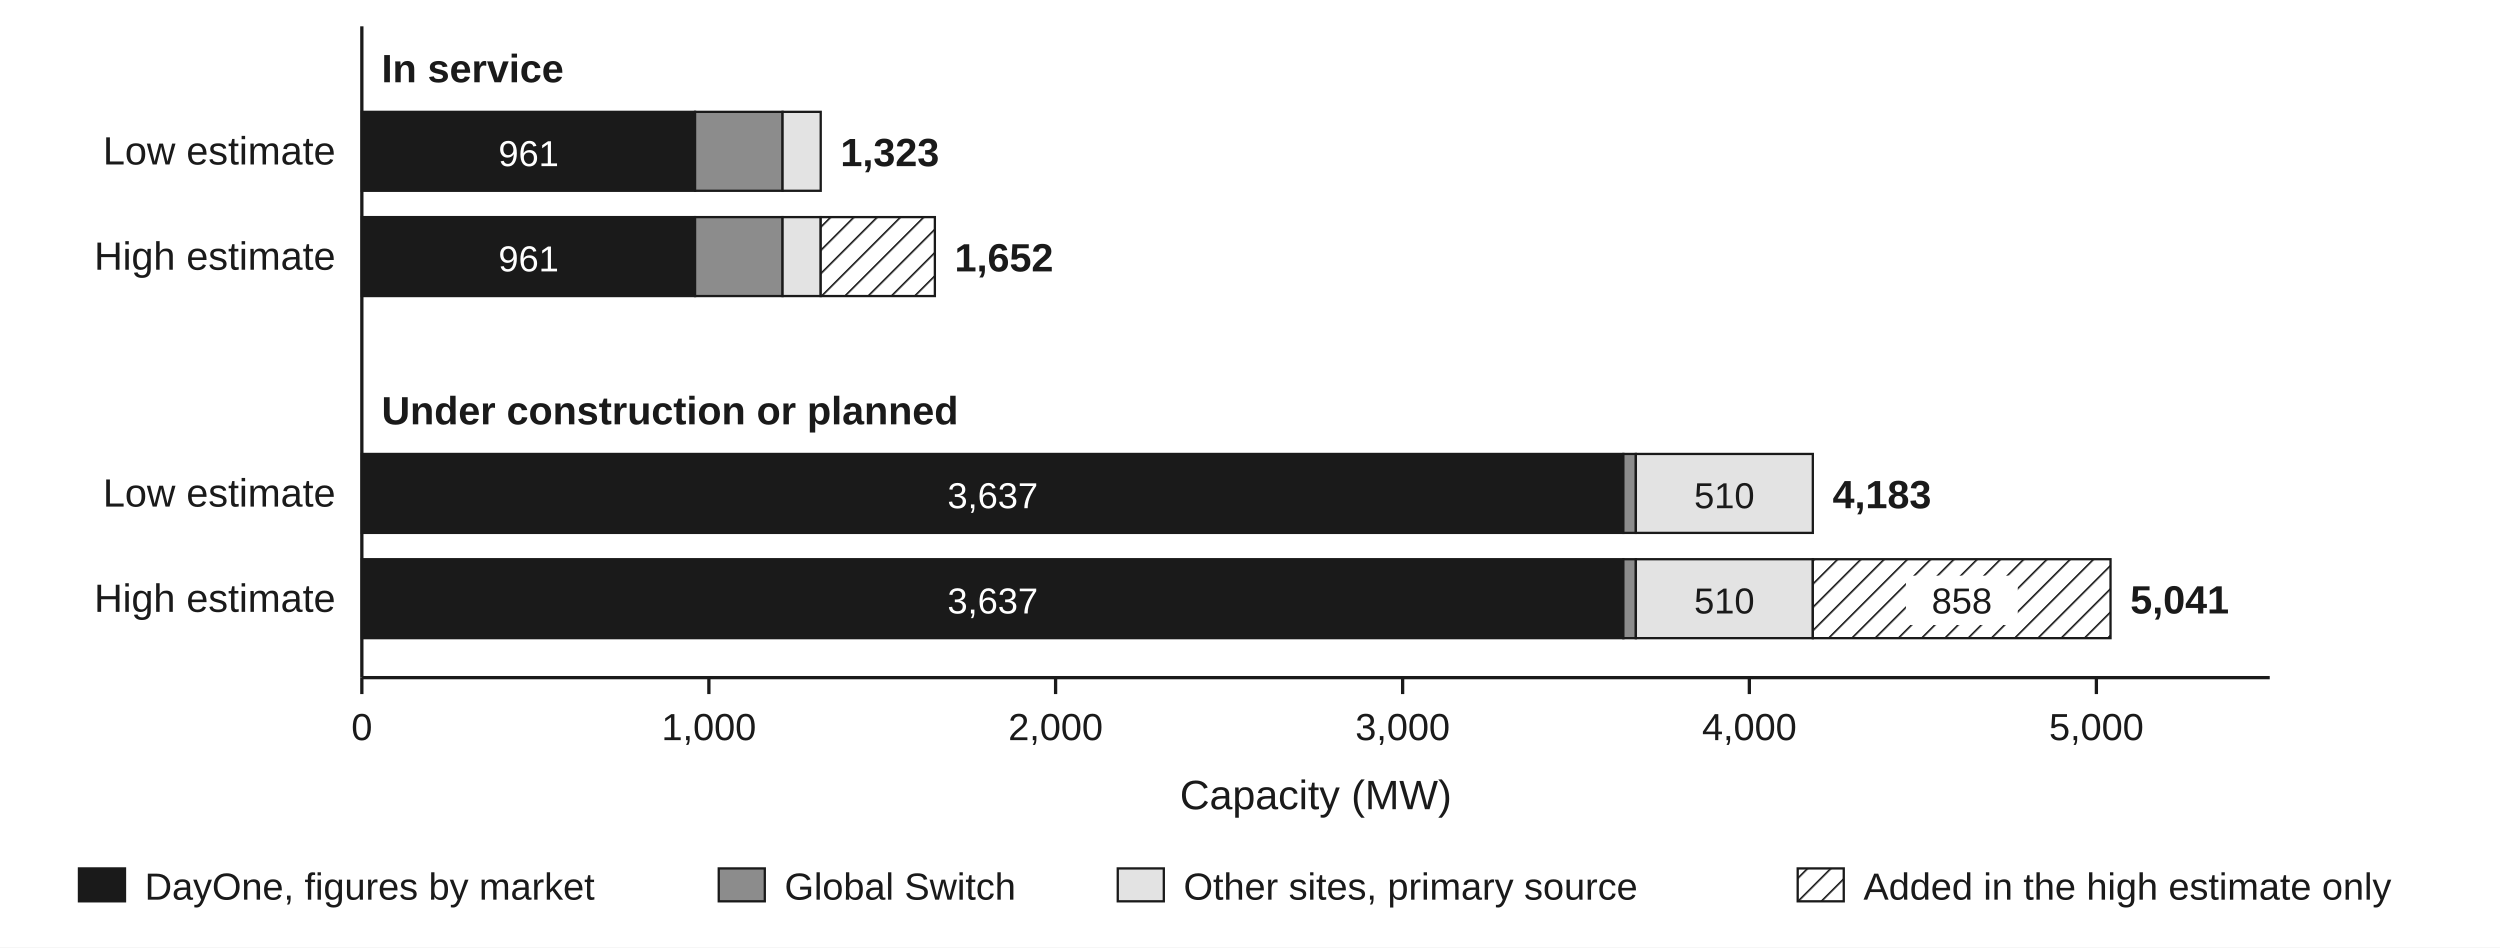
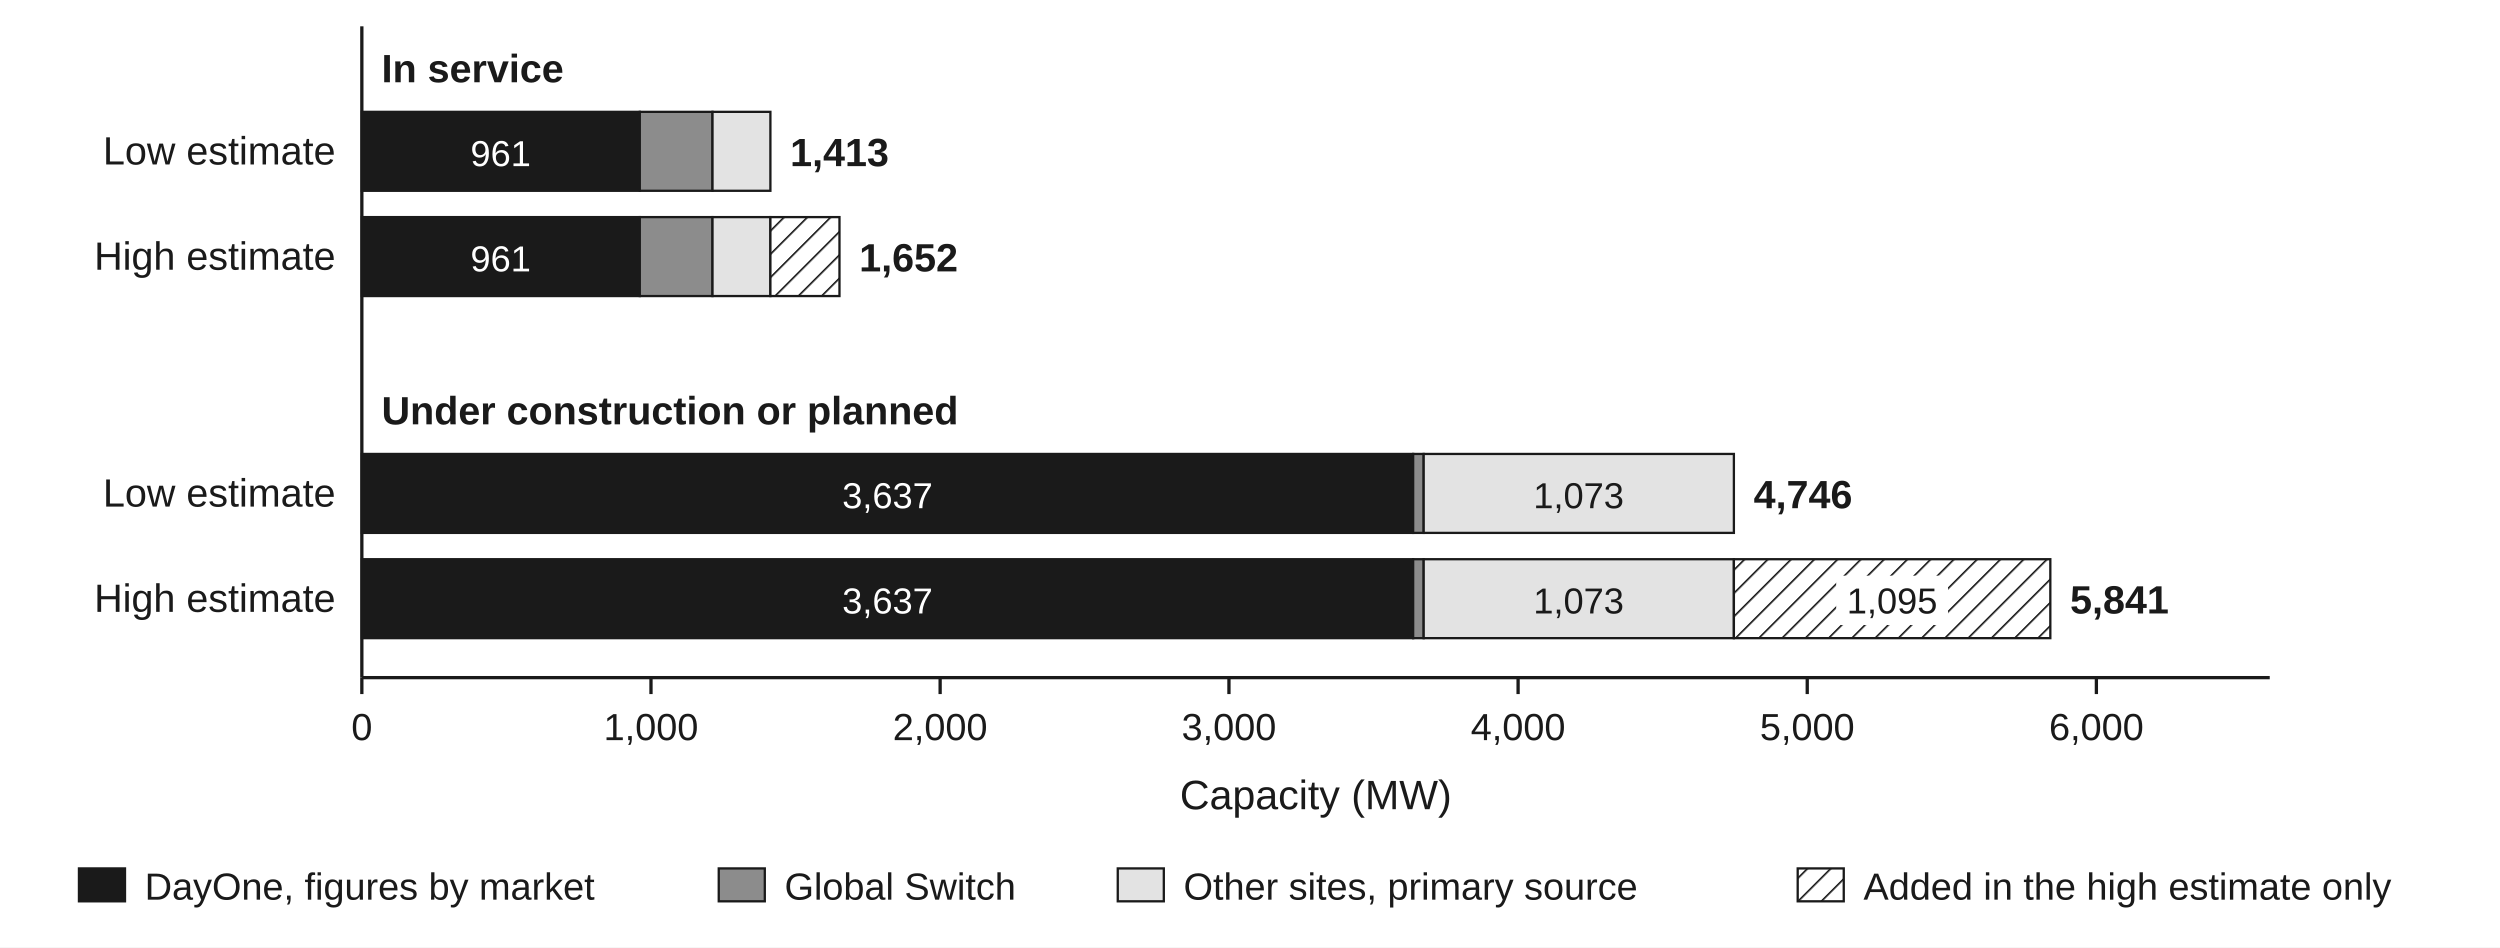
<svg xmlns="http://www.w3.org/2000/svg" width="760" height="288" viewBox="0 0 760 288" font-family="'Liberation Sans', Arial, Helvetica, sans-serif">
  <rect width="760" height="288" fill="#ffffff" />
  <defs>
    <pattern id="hatch" width="5" height="5" patternUnits="userSpaceOnUse" patternTransform="rotate(45)">
      <rect width="5" height="5" fill="#ffffff" />
      <line x1="0" y1="0" x2="0" y2="5" stroke="#1a1a1a" stroke-width="1" />
    </pattern>
  </defs>
  <line x1="110.0" y1="8.0" x2="110.0" y2="206.0" stroke="#1a1a1a" stroke-width="1" />
  <text x="116.0" y="25.0" font-size="12" fill="#1a1a1a" font-weight="700" text-anchor="start">In service</text>
  <text x="102.0" y="50.0" font-size="12" fill="#1a1a1a" font-weight="400" text-anchor="end">Low estimate</text>
-   <rect x="110.0" y="34.0" width="101.3" height="24.0" fill="#1a1a1a" stroke="#1a1a1a" stroke-width="0.7" />
-   <text x="160.7" y="50.5" font-size="11" fill="#ffffff" font-weight="400" text-anchor="middle">961</text>
-   <rect x="211.3" y="34.0" width="26.6" height="24.0" fill="#8c8c8c" stroke="#1a1a1a" stroke-width="0.7" />
-   <rect x="237.9" y="34.0" width="11.6" height="24.0" fill="#e3e3e3" stroke="#1a1a1a" stroke-width="0.7" />
-   <text x="255.5" y="50.5" font-size="12" fill="#1a1a1a" font-weight="700" text-anchor="start">1,323</text>
+   <rect x="110.0" y="34.0" width="84.5" height="24.0" fill="#1a1a1a" stroke="#1a1a1a" stroke-width="0.7" />
+   <text x="152.2" y="50.5" font-size="11" fill="#ffffff" font-weight="400" text-anchor="middle">961</text>
+   <rect x="194.5" y="34.0" width="22.1" height="24.0" fill="#8c8c8c" stroke="#1a1a1a" stroke-width="0.7" />
+   <rect x="216.6" y="34.0" width="17.6" height="24.0" fill="#e3e3e3" stroke="#1a1a1a" stroke-width="0.7" />
+   <text x="240.2" y="50.5" font-size="12" fill="#1a1a1a" font-weight="700" text-anchor="start">1,413</text>
  <text x="102.0" y="82.0" font-size="12" fill="#1a1a1a" font-weight="400" text-anchor="end">High estimate</text>
-   <rect x="110.0" y="66.0" width="101.3" height="24.0" fill="#1a1a1a" stroke="#1a1a1a" stroke-width="0.7" />
-   <text x="160.7" y="82.5" font-size="11" fill="#ffffff" font-weight="400" text-anchor="middle">961</text>
-   <rect x="211.3" y="66.0" width="26.6" height="24.0" fill="#8c8c8c" stroke="#1a1a1a" stroke-width="0.7" />
-   <rect x="237.9" y="66.0" width="11.6" height="24.0" fill="#e3e3e3" stroke="#1a1a1a" stroke-width="0.7" />
-   <rect x="249.5" y="66.0" width="34.7" height="24.0" fill="url(#hatch)" stroke="#1a1a1a" stroke-width="0.7" />
-   <text x="290.2" y="82.5" font-size="12" fill="#1a1a1a" font-weight="700" text-anchor="start">1,652</text>
+   <rect x="110.0" y="66.0" width="84.5" height="24.0" fill="#1a1a1a" stroke="#1a1a1a" stroke-width="0.7" />
+   <text x="152.2" y="82.5" font-size="11" fill="#ffffff" font-weight="400" text-anchor="middle">961</text>
+   <rect x="194.5" y="66.0" width="22.1" height="24.0" fill="#8c8c8c" stroke="#1a1a1a" stroke-width="0.7" />
+   <rect x="216.6" y="66.0" width="17.6" height="24.0" fill="#e3e3e3" stroke="#1a1a1a" stroke-width="0.7" />
+   <rect x="234.2" y="66.0" width="21.0" height="24.0" fill="url(#hatch)" stroke="#1a1a1a" stroke-width="0.7" />
+   <text x="261.2" y="82.5" font-size="12" fill="#1a1a1a" font-weight="700" text-anchor="start">1,652</text>
  <text x="116.0" y="129.0" font-size="12" fill="#1a1a1a" font-weight="700" text-anchor="start">Under construction or planned</text>
  <text x="102.0" y="154.0" font-size="12" fill="#1a1a1a" font-weight="400" text-anchor="end">Low estimate</text>
-   <rect x="110.0" y="138.0" width="383.5" height="24.0" fill="#1a1a1a" stroke="#1a1a1a" stroke-width="0.7" />
-   <text x="301.8" y="154.5" font-size="11" fill="#ffffff" font-weight="400" text-anchor="middle">3,637</text>
-   <rect x="493.5" y="138.0" width="3.8" height="24.0" fill="#8c8c8c" stroke="#1a1a1a" stroke-width="0.7" />
-   <rect x="497.3" y="138.0" width="53.8" height="24.0" fill="#e3e3e3" stroke="#1a1a1a" stroke-width="0.7" />
-   <text x="524.2" y="154.5" font-size="11" fill="#1a1a1a" font-weight="400" text-anchor="middle">510</text>
-   <text x="557.1" y="154.5" font-size="12" fill="#1a1a1a" font-weight="700" text-anchor="start">4,183</text>
+   <rect x="110.0" y="138.0" width="319.6" height="24.0" fill="#1a1a1a" stroke="#1a1a1a" stroke-width="0.7" />
+   <text x="269.8" y="154.5" font-size="11" fill="#ffffff" font-weight="400" text-anchor="middle">3,637</text>
+   <rect x="429.6" y="138.0" width="3.2" height="24.0" fill="#8c8c8c" stroke="#1a1a1a" stroke-width="0.7" />
+   <rect x="432.8" y="138.0" width="94.3" height="24.0" fill="#e3e3e3" stroke="#1a1a1a" stroke-width="0.7" />
+   <text x="479.9" y="154.5" font-size="11" fill="#1a1a1a" font-weight="400" text-anchor="middle">1,073</text>
+   <text x="533.1" y="154.5" font-size="12" fill="#1a1a1a" font-weight="700" text-anchor="start">4,746</text>
  <text x="102.0" y="186.0" font-size="12" fill="#1a1a1a" font-weight="400" text-anchor="end">High estimate</text>
-   <rect x="110.0" y="170.0" width="383.5" height="24.0" fill="#1a1a1a" stroke="#1a1a1a" stroke-width="0.7" />
-   <text x="301.8" y="186.5" font-size="11" fill="#ffffff" font-weight="400" text-anchor="middle">3,637</text>
-   <rect x="493.5" y="170.0" width="3.8" height="24.0" fill="#8c8c8c" stroke="#1a1a1a" stroke-width="0.7" />
-   <rect x="497.3" y="170.0" width="53.8" height="24.0" fill="#e3e3e3" stroke="#1a1a1a" stroke-width="0.7" />
-   <text x="524.2" y="186.5" font-size="11" fill="#1a1a1a" font-weight="400" text-anchor="middle">510</text>
-   <rect x="551.1" y="170.0" width="90.5" height="24.0" fill="url(#hatch)" stroke="#1a1a1a" stroke-width="0.7" />
-   <rect x="579.4" y="175.0" width="34" height="15" fill="#ffffff" />
-   <text x="596.4" y="186.5" font-size="11" fill="#1a1a1a" font-weight="400" text-anchor="middle">858</text>
-   <text x="647.6" y="186.5" font-size="12" fill="#1a1a1a" font-weight="700" text-anchor="start">5,041</text>
+   <rect x="110.0" y="170.0" width="319.6" height="24.0" fill="#1a1a1a" stroke="#1a1a1a" stroke-width="0.7" />
+   <text x="269.8" y="186.5" font-size="11" fill="#ffffff" font-weight="400" text-anchor="middle">3,637</text>
+   <rect x="429.6" y="170.0" width="3.2" height="24.0" fill="#8c8c8c" stroke="#1a1a1a" stroke-width="0.7" />
+   <rect x="432.8" y="170.0" width="94.3" height="24.0" fill="#e3e3e3" stroke="#1a1a1a" stroke-width="0.7" />
+   <text x="479.9" y="186.5" font-size="11" fill="#1a1a1a" font-weight="400" text-anchor="middle">1,073</text>
+   <rect x="527.1" y="170.0" width="96.2" height="24.0" fill="url(#hatch)" stroke="#1a1a1a" stroke-width="0.7" />
+   <rect x="558.2" y="175.0" width="34" height="15" fill="#ffffff" />
+   <text x="575.2" y="186.5" font-size="11" fill="#1a1a1a" font-weight="400" text-anchor="middle">1,095</text>
+   <text x="629.3" y="186.5" font-size="12" fill="#1a1a1a" font-weight="700" text-anchor="start">5,841</text>
  <line x1="110.0" y1="206.0" x2="690.0" y2="206.0" stroke="#1a1a1a" stroke-width="1" />
  <line x1="110.0" y1="206.0" x2="110.0" y2="211.0" stroke="#1a1a1a" stroke-width="1" />
  <text x="110.0" y="225.0" font-size="11.5" fill="#1a1a1a" font-weight="400" text-anchor="middle">0</text>
-   <line x1="215.5" y1="206.0" x2="215.5" y2="211.0" stroke="#1a1a1a" stroke-width="1" />
-   <text x="215.5" y="225.0" font-size="11.5" fill="#1a1a1a" font-weight="400" text-anchor="middle">1,000</text>
-   <line x1="320.9" y1="206.0" x2="320.9" y2="211.0" stroke="#1a1a1a" stroke-width="1" />
-   <text x="320.9" y="225.0" font-size="11.5" fill="#1a1a1a" font-weight="400" text-anchor="middle">2,000</text>
-   <line x1="426.4" y1="206.0" x2="426.4" y2="211.0" stroke="#1a1a1a" stroke-width="1" />
-   <text x="426.4" y="225.0" font-size="11.5" fill="#1a1a1a" font-weight="400" text-anchor="middle">3,000</text>
-   <line x1="531.8" y1="206.0" x2="531.8" y2="211.0" stroke="#1a1a1a" stroke-width="1" />
-   <text x="531.8" y="225.0" font-size="11.5" fill="#1a1a1a" font-weight="400" text-anchor="middle">4,000</text>
+   <line x1="197.9" y1="206.0" x2="197.9" y2="211.0" stroke="#1a1a1a" stroke-width="1" />
+   <text x="197.9" y="225.0" font-size="11.5" fill="#1a1a1a" font-weight="400" text-anchor="middle">1,000</text>
+   <line x1="285.8" y1="206.0" x2="285.8" y2="211.0" stroke="#1a1a1a" stroke-width="1" />
+   <text x="285.8" y="225.0" font-size="11.5" fill="#1a1a1a" font-weight="400" text-anchor="middle">2,000</text>
+   <line x1="373.6" y1="206.0" x2="373.6" y2="211.0" stroke="#1a1a1a" stroke-width="1" />
+   <text x="373.6" y="225.0" font-size="11.5" fill="#1a1a1a" font-weight="400" text-anchor="middle">3,000</text>
+   <line x1="461.5" y1="206.0" x2="461.5" y2="211.0" stroke="#1a1a1a" stroke-width="1" />
+   <text x="461.5" y="225.0" font-size="11.5" fill="#1a1a1a" font-weight="400" text-anchor="middle">4,000</text>
+   <line x1="549.4" y1="206.0" x2="549.4" y2="211.0" stroke="#1a1a1a" stroke-width="1" />
+   <text x="549.4" y="225.0" font-size="11.5" fill="#1a1a1a" font-weight="400" text-anchor="middle">5,000</text>
  <line x1="637.3" y1="206.0" x2="637.3" y2="211.0" stroke="#1a1a1a" stroke-width="1" />
-   <text x="637.3" y="225.0" font-size="11.5" fill="#1a1a1a" font-weight="400" text-anchor="middle">5,000</text>
+   <text x="637.3" y="225.0" font-size="11.5" fill="#1a1a1a" font-weight="400" text-anchor="middle">6,000</text>
  <text x="400.0" y="246.0" font-size="12.5" fill="#1a1a1a" font-weight="400" text-anchor="middle">Capacity (MW)</text>
  <rect x="24.0" y="264.0" width="14.0" height="10.0" fill="#1a1a1a" stroke="#1a1a1a" stroke-width="0.7" />
  <text x="44.0" y="273.5" font-size="11.5" fill="#1a1a1a" font-weight="400" text-anchor="start">DayOne, figures by market</text>
  <rect x="218.5" y="264.0" width="14.0" height="10.0" fill="#8c8c8c" stroke="#1a1a1a" stroke-width="0.7" />
  <text x="238.5" y="273.5" font-size="11.5" fill="#1a1a1a" font-weight="400" text-anchor="start">Global Switch</text>
  <rect x="339.8" y="264.0" width="14.0" height="10.0" fill="#e3e3e3" stroke="#1a1a1a" stroke-width="0.7" />
  <text x="359.8" y="273.5" font-size="11.5" fill="#1a1a1a" font-weight="400" text-anchor="start">Other sites, primary source</text>
  <rect x="546.5" y="264.0" width="14.0" height="10.0" fill="url(#hatch)" stroke="#1a1a1a" stroke-width="0.7" />
  <text x="566.5" y="273.5" font-size="11.5" fill="#1a1a1a" font-weight="400" text-anchor="start">Added in the high estimate only</text>
</svg>
